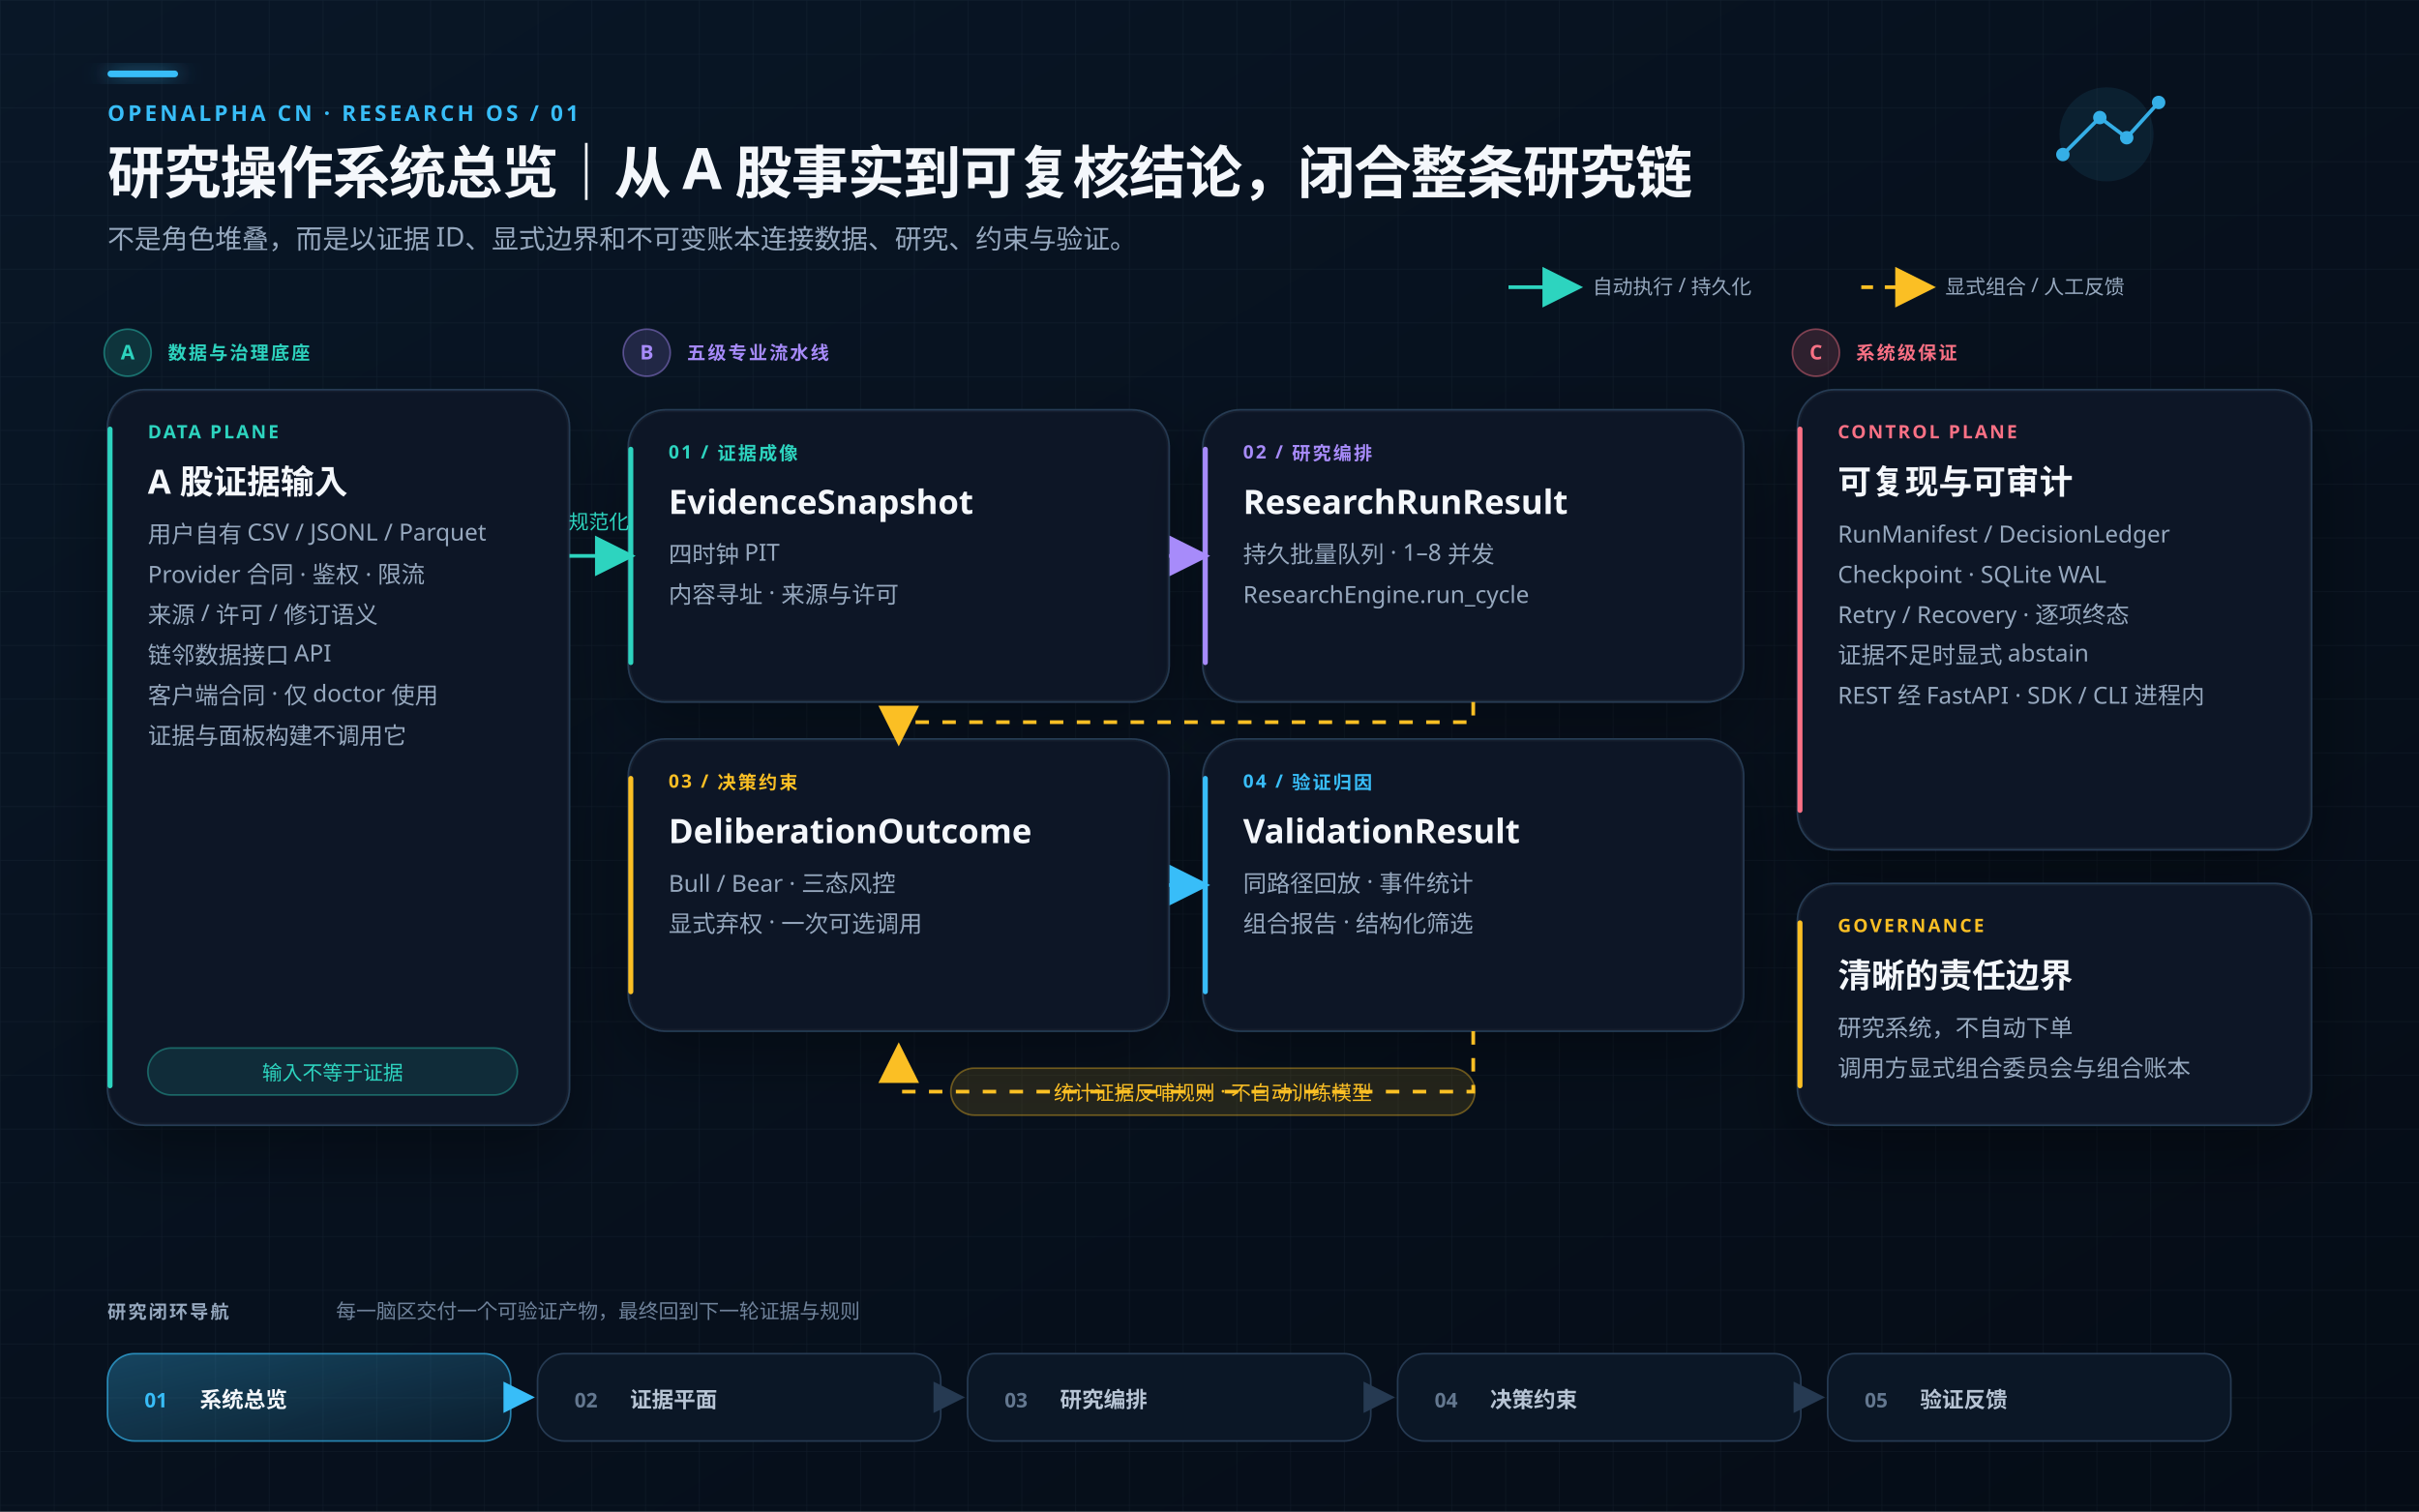
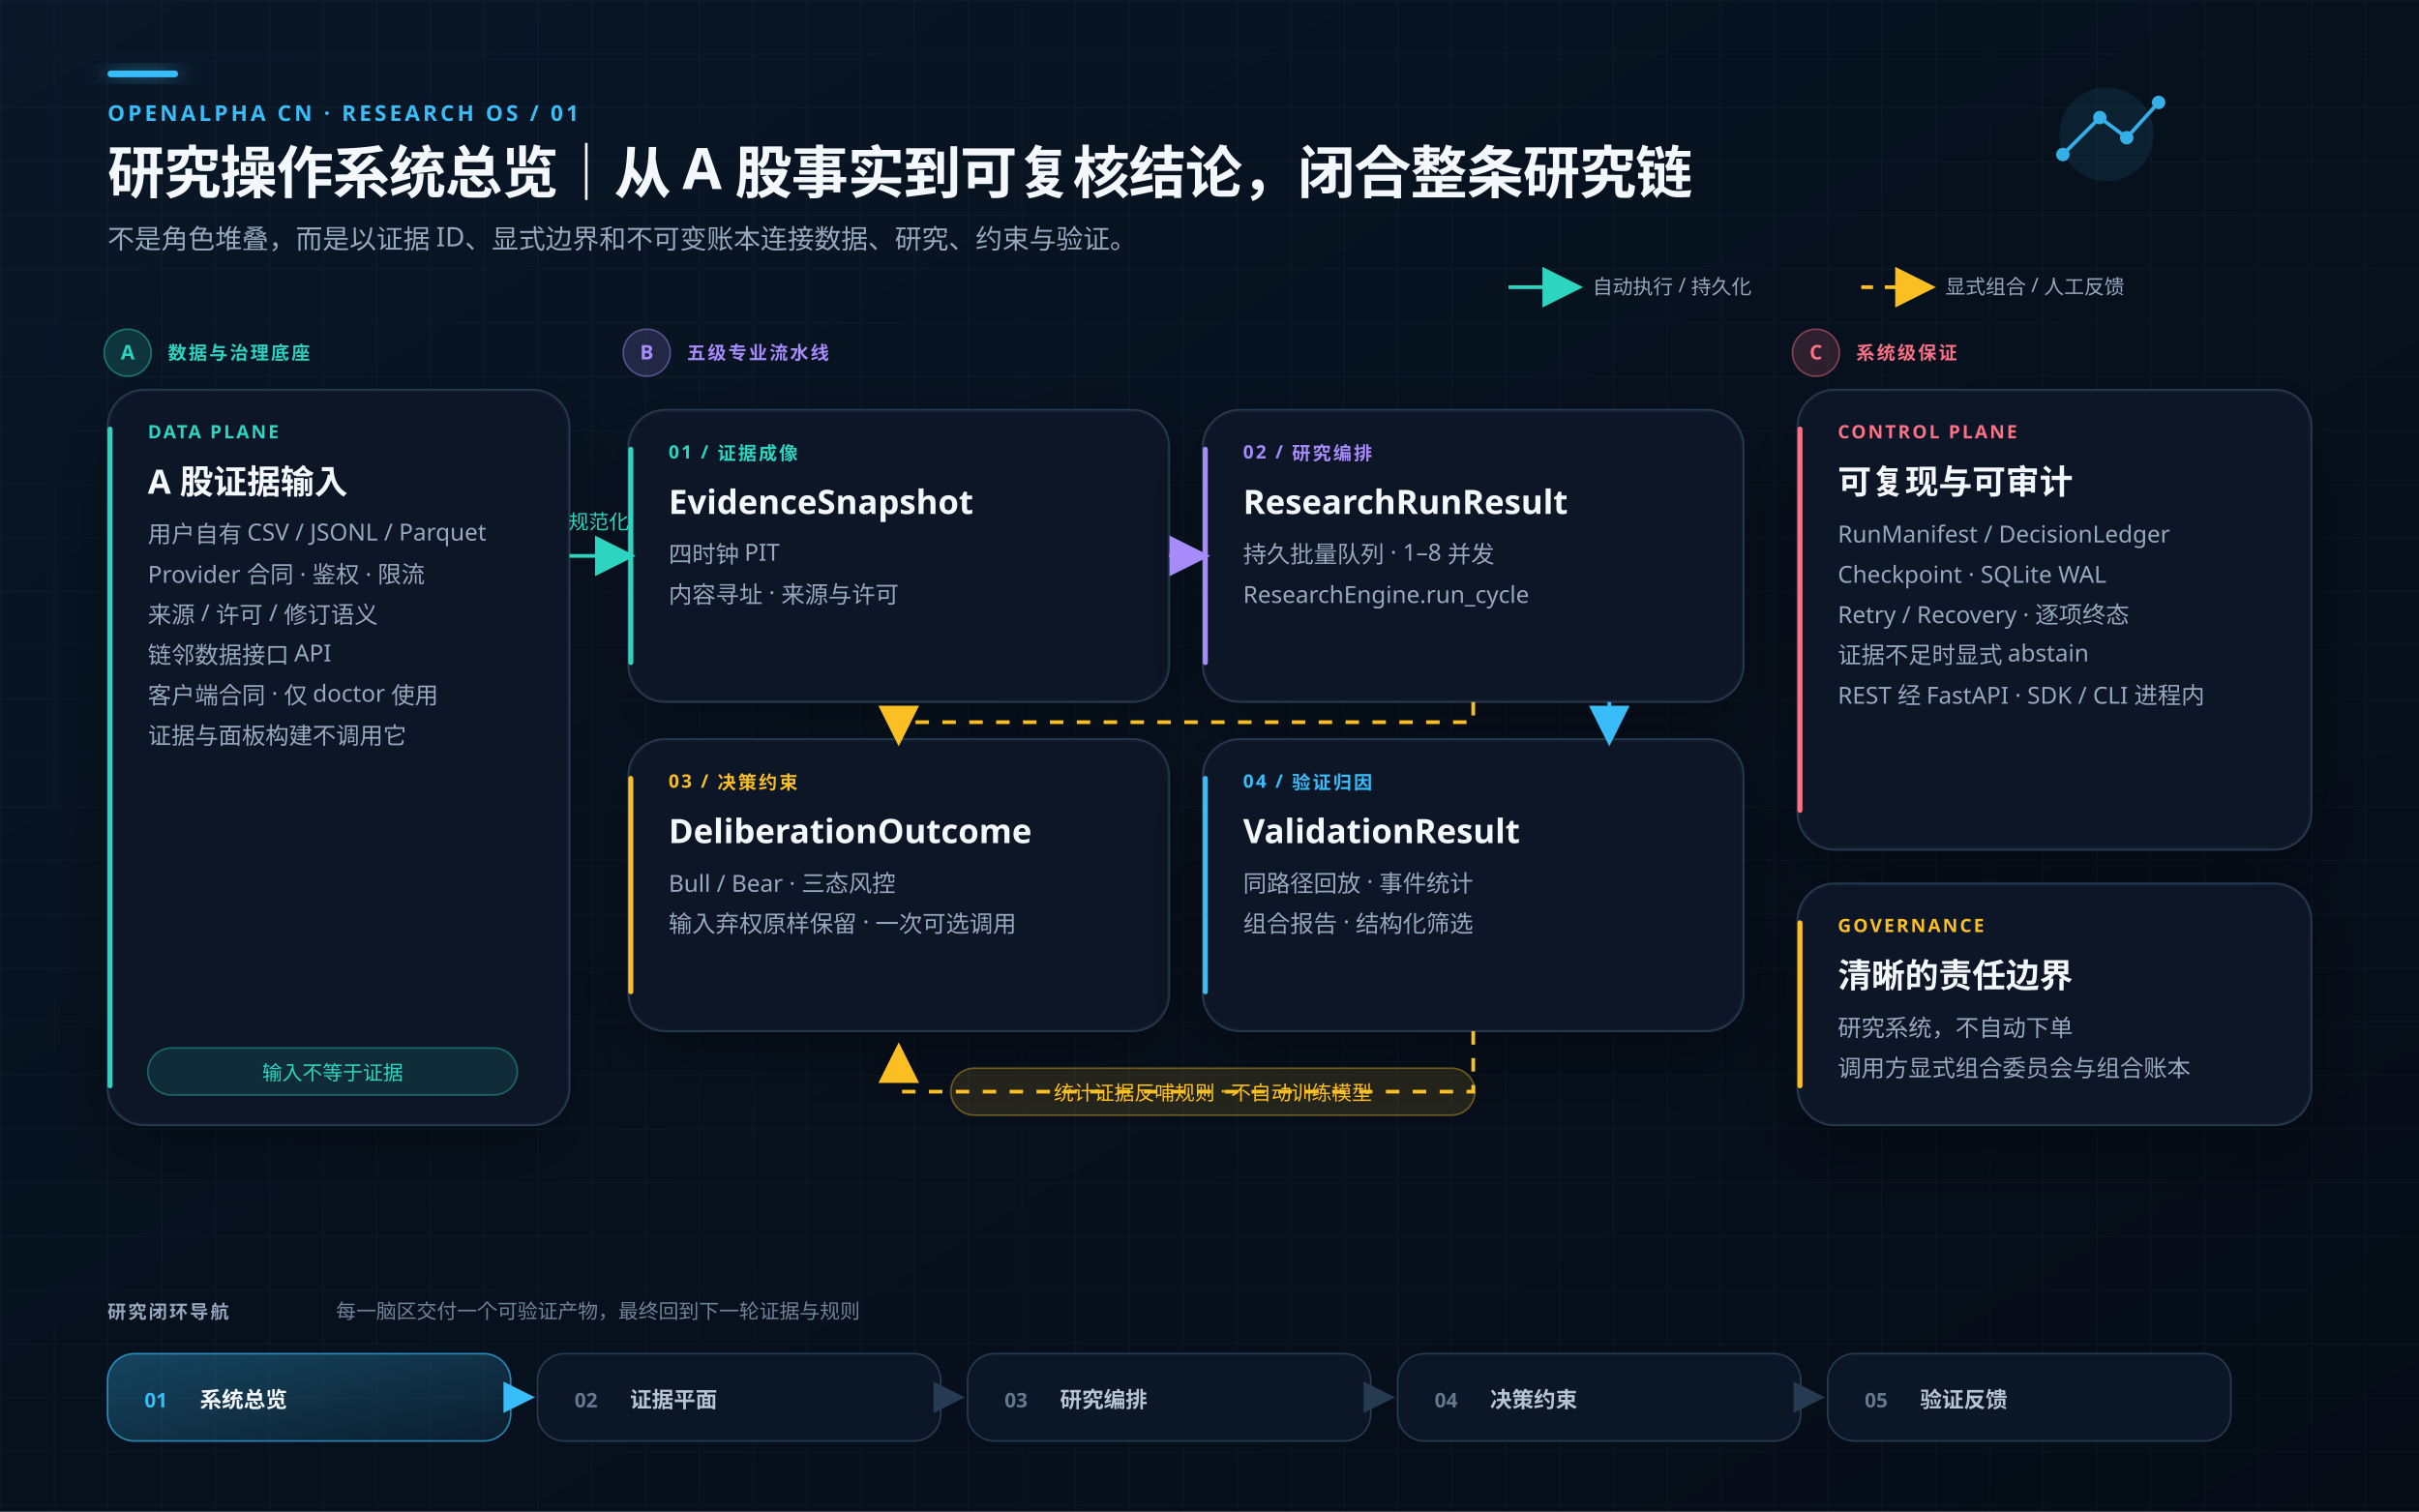
<svg xmlns="http://www.w3.org/2000/svg" width="1440" height="900" viewBox="0 0 1440 900" role="img" aria-labelledby="title desc">
  <defs>
    <linearGradient id="bgGradient" x1="0" y1="0" x2="1" y2="1">
      <stop offset="0" stop-color="#091727" />
      <stop offset=".48" stop-color="#07111E" />
      <stop offset="1" stop-color="#050C16" />
    </linearGradient>
    <radialGradient id="ambient" cx="0" cy="0" r="1" gradientTransform="translate(1160 40) rotate(135) scale(600 420)">
      <stop offset="0" stop-color="#38BDF8" stop-opacity=".16" />
      <stop offset=".62" stop-color="#38BDF8" stop-opacity=".025" />
      <stop offset="1" stop-color="#38BDF8" stop-opacity="0" />
    </radialGradient>
    <linearGradient id="activeNav" x1="0" y1="0" x2="1" y2="1">
      <stop offset="0" stop-color="#38BDF8" stop-opacity=".30" />
      <stop offset="1" stop-color="#38BDF8" stop-opacity=".08" />
    </linearGradient>
    <filter id="shadow" x="-20%" y="-20%" width="150%" height="170%">
      <feDropShadow dx="0" dy="16" stdDeviation="20" flood-color="#000000" flood-opacity=".34" />
    </filter>
    <filter id="softGlow" x="-100%" y="-100%" width="300%" height="300%">
      <feGaussianBlur stdDeviation="7" result="blur" />
      <feMerge>
        <feMergeNode in="blur" />
        <feMergeNode in="SourceGraphic" />
      </feMerge>
    </filter>
    <pattern id="grid" width="32" height="32" patternUnits="userSpaceOnUse">
      <path d="M32 0H0V32" fill="none" stroke="#6D87A3" stroke-width=".55" opacity=".12" />
    </pattern>
    <marker id="arrow" markerWidth="11" markerHeight="11" refX="9" refY="5.5" orient="auto" markerUnits="strokeWidth">
      <path d="M0 0L11 5.5L0 11Z" fill="context-stroke" />
    </marker>
    <style>
      text { font-family: Geist, "Plus Jakarta Sans", "Noto Sans SC", "Microsoft YaHei", sans-serif; }
      .eyebrow { font-size: 13px; font-weight: 760; letter-spacing: 1.8px; }
      .title { font-size: 34px; font-weight: 760; letter-spacing: -.5px; }
      .subtitle { font-size: 16px; font-weight: 480; }
      .micro { font-size: 11px; font-weight: 760; letter-spacing: 1.25px; }
      .cardTitle { font-size: 20px; font-weight: 720; }
+       .cardTitleTight { font-size: 17px; font-weight: 720; }
      .body { font-size: 14px; font-weight: 490; }
      .small { font-size: 12px; font-weight: 520; }
      .mono { font-size: 12px; font-weight: 680; font-family: Geist Mono, "Noto Sans Mono CJK SC", monospace; }
      .metric { font-size: 28px; font-weight: 780; letter-spacing: -.5px; }
      .nav { font-size: 13px; font-weight: 680; }
      .navNum { font-size: 12px; font-weight: 800; }
    </style>
  </defs>
  <rect width="1440" height="900" fill="#07111E" />
  <rect width="1440" height="900" fill="url(#bgGradient)" />
  <rect width="1440" height="900" fill="url(#ambient)" />
  <rect width="1440" height="900" fill="url(#grid)" />
  <rect x="64" y="42" width="42" height="4" rx="2" fill="#38BDF8" filter="url(#softGlow)" />
  <text x="64" y="72" class="eyebrow" fill="#38BDF8">OPENALPHA CN · RESEARCH OS / 01</text>
  <text x="64" y="115" class="title" fill="#F4F7FB">研究操作系统总览｜从 A 股事实到可复核结论，闭合整条研究链</text>
  <text x="64" y="148" class="subtitle" fill="#96A8BE">不是角色堆叠，而是以证据 ID、显式边界和不可变账本连接数据、研究、约束与验证。</text>
  <g transform="translate(1210 50)" opacity=".92">
    <circle cx="44" cy="30" r="28" fill="#38BDF8" opacity=".09" />
    <path d="M18 42L40 20L56 32L75 11" fill="none" stroke="#38BDF8" stroke-width="2.2" />
    <circle cx="18" cy="42" r="4" fill="#38BDF8" />
    <circle cx="40" cy="20" r="4" fill="#38BDF8" />
    <circle cx="56" cy="32" r="4" fill="#38BDF8" />
    <circle cx="75" cy="11" r="4" fill="#38BDF8" />
  </g>
  <line x1="898" y1="171" x2="938" y2="171" stroke="#2DD4BF" stroke-width="2.2" marker-end="url(#arrow)" />
  <text x="948" y="175" class="small" fill="#96A8BE" text-anchor="start" opacity="1">自动执行 / 持久化</text>
  <line x1="1108" y1="171" x2="1148" y2="171" stroke="#FBBF24" stroke-width="2.2" stroke-dasharray="7 7" marker-end="url(#arrow)" />
  <text x="1158" y="175" class="small" fill="#96A8BE" text-anchor="start" opacity="1">显式组合 / 人工反馈</text>
  <circle cx="76" cy="210" r="14" fill="#2DD4BF" fill-opacity=".16" stroke="#2DD4BF" stroke-opacity=".45" />
  <text x="76" y="214" class="navNum" fill="#2DD4BF" text-anchor="middle" opacity="1">A</text>
  <text x="100" y="214" class="micro" fill="#2DD4BF" text-anchor="start" opacity="1">数据与治理底座</text>
  <rect x="64" y="232" width="275" height="438" rx="22" fill="#0C1928" stroke="#263A52" filter="url(#shadow)" />
  <rect x="65" y="233" width="273" height="436" rx="21" fill="none" stroke="#FFFFFF" stroke-opacity=".035" />
  <rect x="64" y="254" width="3" height="394" rx="1.5" fill="#2DD4BF" />
  <text x="88" y="261" class="micro" fill="#2DD4BF" text-anchor="start" opacity="1">DATA PLANE</text>
  <text x="88" y="294" class="cardTitle" fill="#F4F7FB" text-anchor="start" opacity="1">A 股证据输入</text>
  <text x="88" y="323" class="body" fill="#96A8BE" text-anchor="start" opacity="1">用户自有 CSV / JSONL / Parquet</text>
  <text x="88" y="347" class="body" fill="#96A8BE" text-anchor="start" opacity="1">Provider 合同 · 鉴权 · 限流</text>
  <text x="88" y="371" class="body" fill="#96A8BE" text-anchor="start" opacity="1">来源 / 许可 / 修订语义</text>
  <text x="88" y="395" class="body" fill="#96A8BE" text-anchor="start" opacity="1">链邻数据接口 API</text>
  <text x="88" y="419" class="body" fill="#96A8BE" text-anchor="start" opacity="1">客户端合同 · 仅 doctor 使用</text>
  <text x="88" y="443" class="body" fill="#96A8BE" text-anchor="start" opacity="1">证据与面板构建不调用它</text>
  <rect x="88" y="624" width="220" height="28" rx="14" fill="#2DD4BF" fill-opacity="0.12" stroke="#2DD4BF" stroke-opacity=".38" />
  <text x="198.0" y="643" class="small" fill="#2DD4BF" text-anchor="middle" opacity="1">输入不等于证据</text>
  <circle cx="385" cy="210" r="14" fill="#A78BFA" fill-opacity=".16" stroke="#A78BFA" stroke-opacity=".45" />
  <text x="385" y="214" class="navNum" fill="#A78BFA" text-anchor="middle" opacity="1">B</text>
  <text x="409" y="214" class="micro" fill="#A78BFA" text-anchor="start" opacity="1">五级专业流水线</text>
  <rect x="374" y="244" width="322" height="174" rx="22" fill="#0C1928" stroke="#263A52" filter="url(#shadow)" />
  <rect x="375" y="245" width="320" height="172" rx="21" fill="none" stroke="#FFFFFF" stroke-opacity=".035" />
  <rect x="374" y="266" width="3" height="130" rx="1.5" fill="#2DD4BF" />
  <text x="398" y="273" class="micro" fill="#2DD4BF" text-anchor="start" opacity="1">01 / 证据成像</text>
  <text x="398" y="306" class="cardTitle" fill="#F4F7FB" text-anchor="start" opacity="1">EvidenceSnapshot</text>
  <text x="398" y="335" class="body" fill="#96A8BE" text-anchor="start" opacity="1">四时钟 PIT</text>
  <text x="398" y="359" class="body" fill="#96A8BE" text-anchor="start" opacity="1">内容寻址 · 来源与许可</text>
  <rect x="716" y="244" width="322" height="174" rx="22" fill="#0C1928" stroke="#263A52" filter="url(#shadow)" />
  <rect x="717" y="245" width="320" height="172" rx="21" fill="none" stroke="#FFFFFF" stroke-opacity=".035" />
  <rect x="716" y="266" width="3" height="130" rx="1.5" fill="#A78BFA" />
  <text x="740" y="273" class="micro" fill="#A78BFA" text-anchor="start" opacity="1">02 / 研究编排</text>
  <text x="740" y="306" class="cardTitle" fill="#F4F7FB" text-anchor="start" opacity="1">ResearchRunResult</text>
  <text x="740" y="335" class="body" fill="#96A8BE" text-anchor="start" opacity="1">持久批量队列 · 1–8 并发</text>
  <text x="740" y="359" class="body" fill="#96A8BE" text-anchor="start" opacity="1">ResearchEngine.run_cycle</text>
  <rect x="374" y="440" width="322" height="174" rx="22" fill="#0C1928" stroke="#263A52" filter="url(#shadow)" />
  <rect x="375" y="441" width="320" height="172" rx="21" fill="none" stroke="#FFFFFF" stroke-opacity=".035" />
  <rect x="374" y="462" width="3" height="130" rx="1.5" fill="#FBBF24" />
  <text x="398" y="469" class="micro" fill="#FBBF24" text-anchor="start" opacity="1">03 / 决策约束</text>
  <text x="398" y="502" class="cardTitle" fill="#F4F7FB" text-anchor="start" opacity="1">DeliberationOutcome</text>
  <text x="398" y="531" class="body" fill="#96A8BE" text-anchor="start" opacity="1">Bull / Bear · 三态风控</text>
-   <text x="398" y="555" class="body" fill="#96A8BE" text-anchor="start" opacity="1">显式弃权 · 一次可选调用</text>
+   <text x="398" y="555" class="body" fill="#96A8BE" text-anchor="start" opacity="1">输入弃权原样保留 · 一次可选调用</text>
  <rect x="716" y="440" width="322" height="174" rx="22" fill="#0C1928" stroke="#263A52" filter="url(#shadow)" />
  <rect x="717" y="441" width="320" height="172" rx="21" fill="none" stroke="#FFFFFF" stroke-opacity=".035" />
  <rect x="716" y="462" width="3" height="130" rx="1.5" fill="#38BDF8" />
  <text x="740" y="469" class="micro" fill="#38BDF8" text-anchor="start" opacity="1">04 / 验证归因</text>
  <text x="740" y="502" class="cardTitle" fill="#F4F7FB" text-anchor="start" opacity="1">ValidationResult</text>
  <text x="740" y="531" class="body" fill="#96A8BE" text-anchor="start" opacity="1">同路径回放 · 事件统计</text>
  <text x="740" y="555" class="body" fill="#96A8BE" text-anchor="start" opacity="1">组合报告 · 结构化筛选</text>
  <path d="M696 331L716 331" fill="none" stroke="#A78BFA" stroke-width="2.2" marker-end="url(#arrow)" />
  <path d="M877 418V430H535V440" fill="none" stroke="#FBBF24" stroke-width="2.2" stroke-dasharray="8 8" marker-end="url(#arrow)" opacity="1" />
-   <path d="M696 527L716 527" fill="none" stroke="#38BDF8" stroke-width="2.2" stroke-dasharray="8 8" marker-end="url(#arrow)" />
+   <path d="M958 418L958 440" fill="none" stroke="#38BDF8" stroke-width="2.2" stroke-dasharray="8 8" marker-end="url(#arrow)" />
  <path d="M877 614V650H535V625" fill="none" stroke="#FBBF24" stroke-width="2.2" stroke-dasharray="8 8" marker-end="url(#arrow)" opacity="1" />
  <rect x="566" y="636" width="312" height="28" rx="14" fill="#FBBF24" fill-opacity="0.12" stroke="#FBBF24" stroke-opacity=".38" />
  <text x="722.0" y="655" class="small" fill="#FBBF24" text-anchor="middle" opacity="1">统计证据反哺规则 · 不自动训练模型</text>
  <path d="M339 331L374 331" fill="none" stroke="#2DD4BF" stroke-width="2.2" marker-end="url(#arrow)" />
  <text x="356.5" y="315" class="small" fill="#2DD4BF" text-anchor="middle" opacity="1">规范化</text>
  <circle cx="1081" cy="210" r="14" fill="#FB7185" fill-opacity=".16" stroke="#FB7185" stroke-opacity=".45" />
  <text x="1081" y="214" class="navNum" fill="#FB7185" text-anchor="middle" opacity="1">C</text>
  <text x="1105" y="214" class="micro" fill="#FB7185" text-anchor="start" opacity="1">系统级保证</text>
  <rect x="1070" y="232" width="306" height="274" rx="22" fill="#0C1928" stroke="#263A52" filter="url(#shadow)" />
  <rect x="1071" y="233" width="304" height="272" rx="21" fill="none" stroke="#FFFFFF" stroke-opacity=".035" />
  <rect x="1070" y="254" width="3" height="230" rx="1.5" fill="#FB7185" />
  <text x="1094" y="261" class="micro" fill="#FB7185" text-anchor="start" opacity="1">CONTROL PLANE</text>
  <text x="1094" y="294" class="cardTitle" fill="#F4F7FB" text-anchor="start" opacity="1">可复现与可审计</text>
  <text x="1094" y="323" class="body" fill="#96A8BE" text-anchor="start" opacity="1">RunManifest / DecisionLedger</text>
  <text x="1094" y="347" class="body" fill="#96A8BE" text-anchor="start" opacity="1">Checkpoint · SQLite WAL</text>
  <text x="1094" y="371" class="body" fill="#96A8BE" text-anchor="start" opacity="1">Retry / Recovery · 逐项终态</text>
  <text x="1094" y="395" class="body" fill="#96A8BE" text-anchor="start" opacity="1">证据不足时显式 abstain</text>
  <text x="1094" y="419" class="body" fill="#96A8BE" text-anchor="start" opacity="1">REST 经 FastAPI · SDK / CLI 进程内</text>
  <rect x="1070" y="526" width="306" height="144" rx="22" fill="#0C1928" stroke="#263A52" filter="url(#shadow)" />
  <rect x="1071" y="527" width="304" height="142" rx="21" fill="none" stroke="#FFFFFF" stroke-opacity=".035" />
  <rect x="1070" y="548" width="3" height="100" rx="1.5" fill="#FBBF24" />
  <text x="1094" y="555" class="micro" fill="#FBBF24" text-anchor="start" opacity="1">GOVERNANCE</text>
  <text x="1094" y="588" class="cardTitle" fill="#F4F7FB" text-anchor="start" opacity="1">清晰的责任边界</text>
  <text x="1094" y="617" class="body" fill="#96A8BE" text-anchor="start" opacity="1">研究系统，不自动下单</text>
  <text x="1094" y="641" class="body" fill="#96A8BE" text-anchor="start" opacity="1">调用方显式组合委员会与组合账本</text>
  <text x="64" y="785" class="micro" fill="#96A8BE" text-anchor="start" opacity="1">研究闭环导航</text>
  <text x="200" y="785" class="small" fill="#6F829A" text-anchor="start" opacity="1">每一脑区交付一个可验证产物，最终回到下一轮证据与规则</text>
  <rect x="64" y="806" width="240" height="52" rx="16" fill="url(#activeNav)" stroke="#38BDF8" stroke-opacity=".64" />
  <text x="86" y="838" class="navNum" fill="#38BDF8" text-anchor="start" opacity="1">01</text>
  <text x="119" y="838" class="nav" fill="#F4F7FB" text-anchor="start" opacity="1">系统总览</text>
  <path d="M309 832H315" stroke="#38BDF8" stroke-width="1.7" marker-end="url(#arrow)" />
  <rect x="320" y="806" width="240" height="52" rx="16" fill="#0B1726" stroke="#263A52" />
  <text x="342" y="838" class="navNum" fill="#647890" text-anchor="start" opacity="1">02</text>
  <text x="375" y="838" class="nav" fill="#B7C4D4" text-anchor="start" opacity="1">证据平面</text>
  <path d="M565 832H571" stroke="#263A52" stroke-width="1.7" marker-end="url(#arrow)" />
  <rect x="576" y="806" width="240" height="52" rx="16" fill="#0B1726" stroke="#263A52" />
  <text x="598" y="838" class="navNum" fill="#647890" text-anchor="start" opacity="1">03</text>
  <text x="631" y="838" class="nav" fill="#B7C4D4" text-anchor="start" opacity="1">研究编排</text>
  <path d="M821 832H827" stroke="#263A52" stroke-width="1.7" marker-end="url(#arrow)" />
  <rect x="832" y="806" width="240" height="52" rx="16" fill="#0B1726" stroke="#263A52" />
  <text x="854" y="838" class="navNum" fill="#647890" text-anchor="start" opacity="1">04</text>
  <text x="887" y="838" class="nav" fill="#B7C4D4" text-anchor="start" opacity="1">决策约束</text>
  <path d="M1077 832H1083" stroke="#263A52" stroke-width="1.7" marker-end="url(#arrow)" />
  <rect x="1088" y="806" width="240" height="52" rx="16" fill="#0B1726" stroke="#263A52" />
  <text x="1110" y="838" class="navNum" fill="#647890" text-anchor="start" opacity="1">05</text>
  <text x="1143" y="838" class="nav" fill="#B7C4D4" text-anchor="start" opacity="1">验证反馈</text>
</svg>
